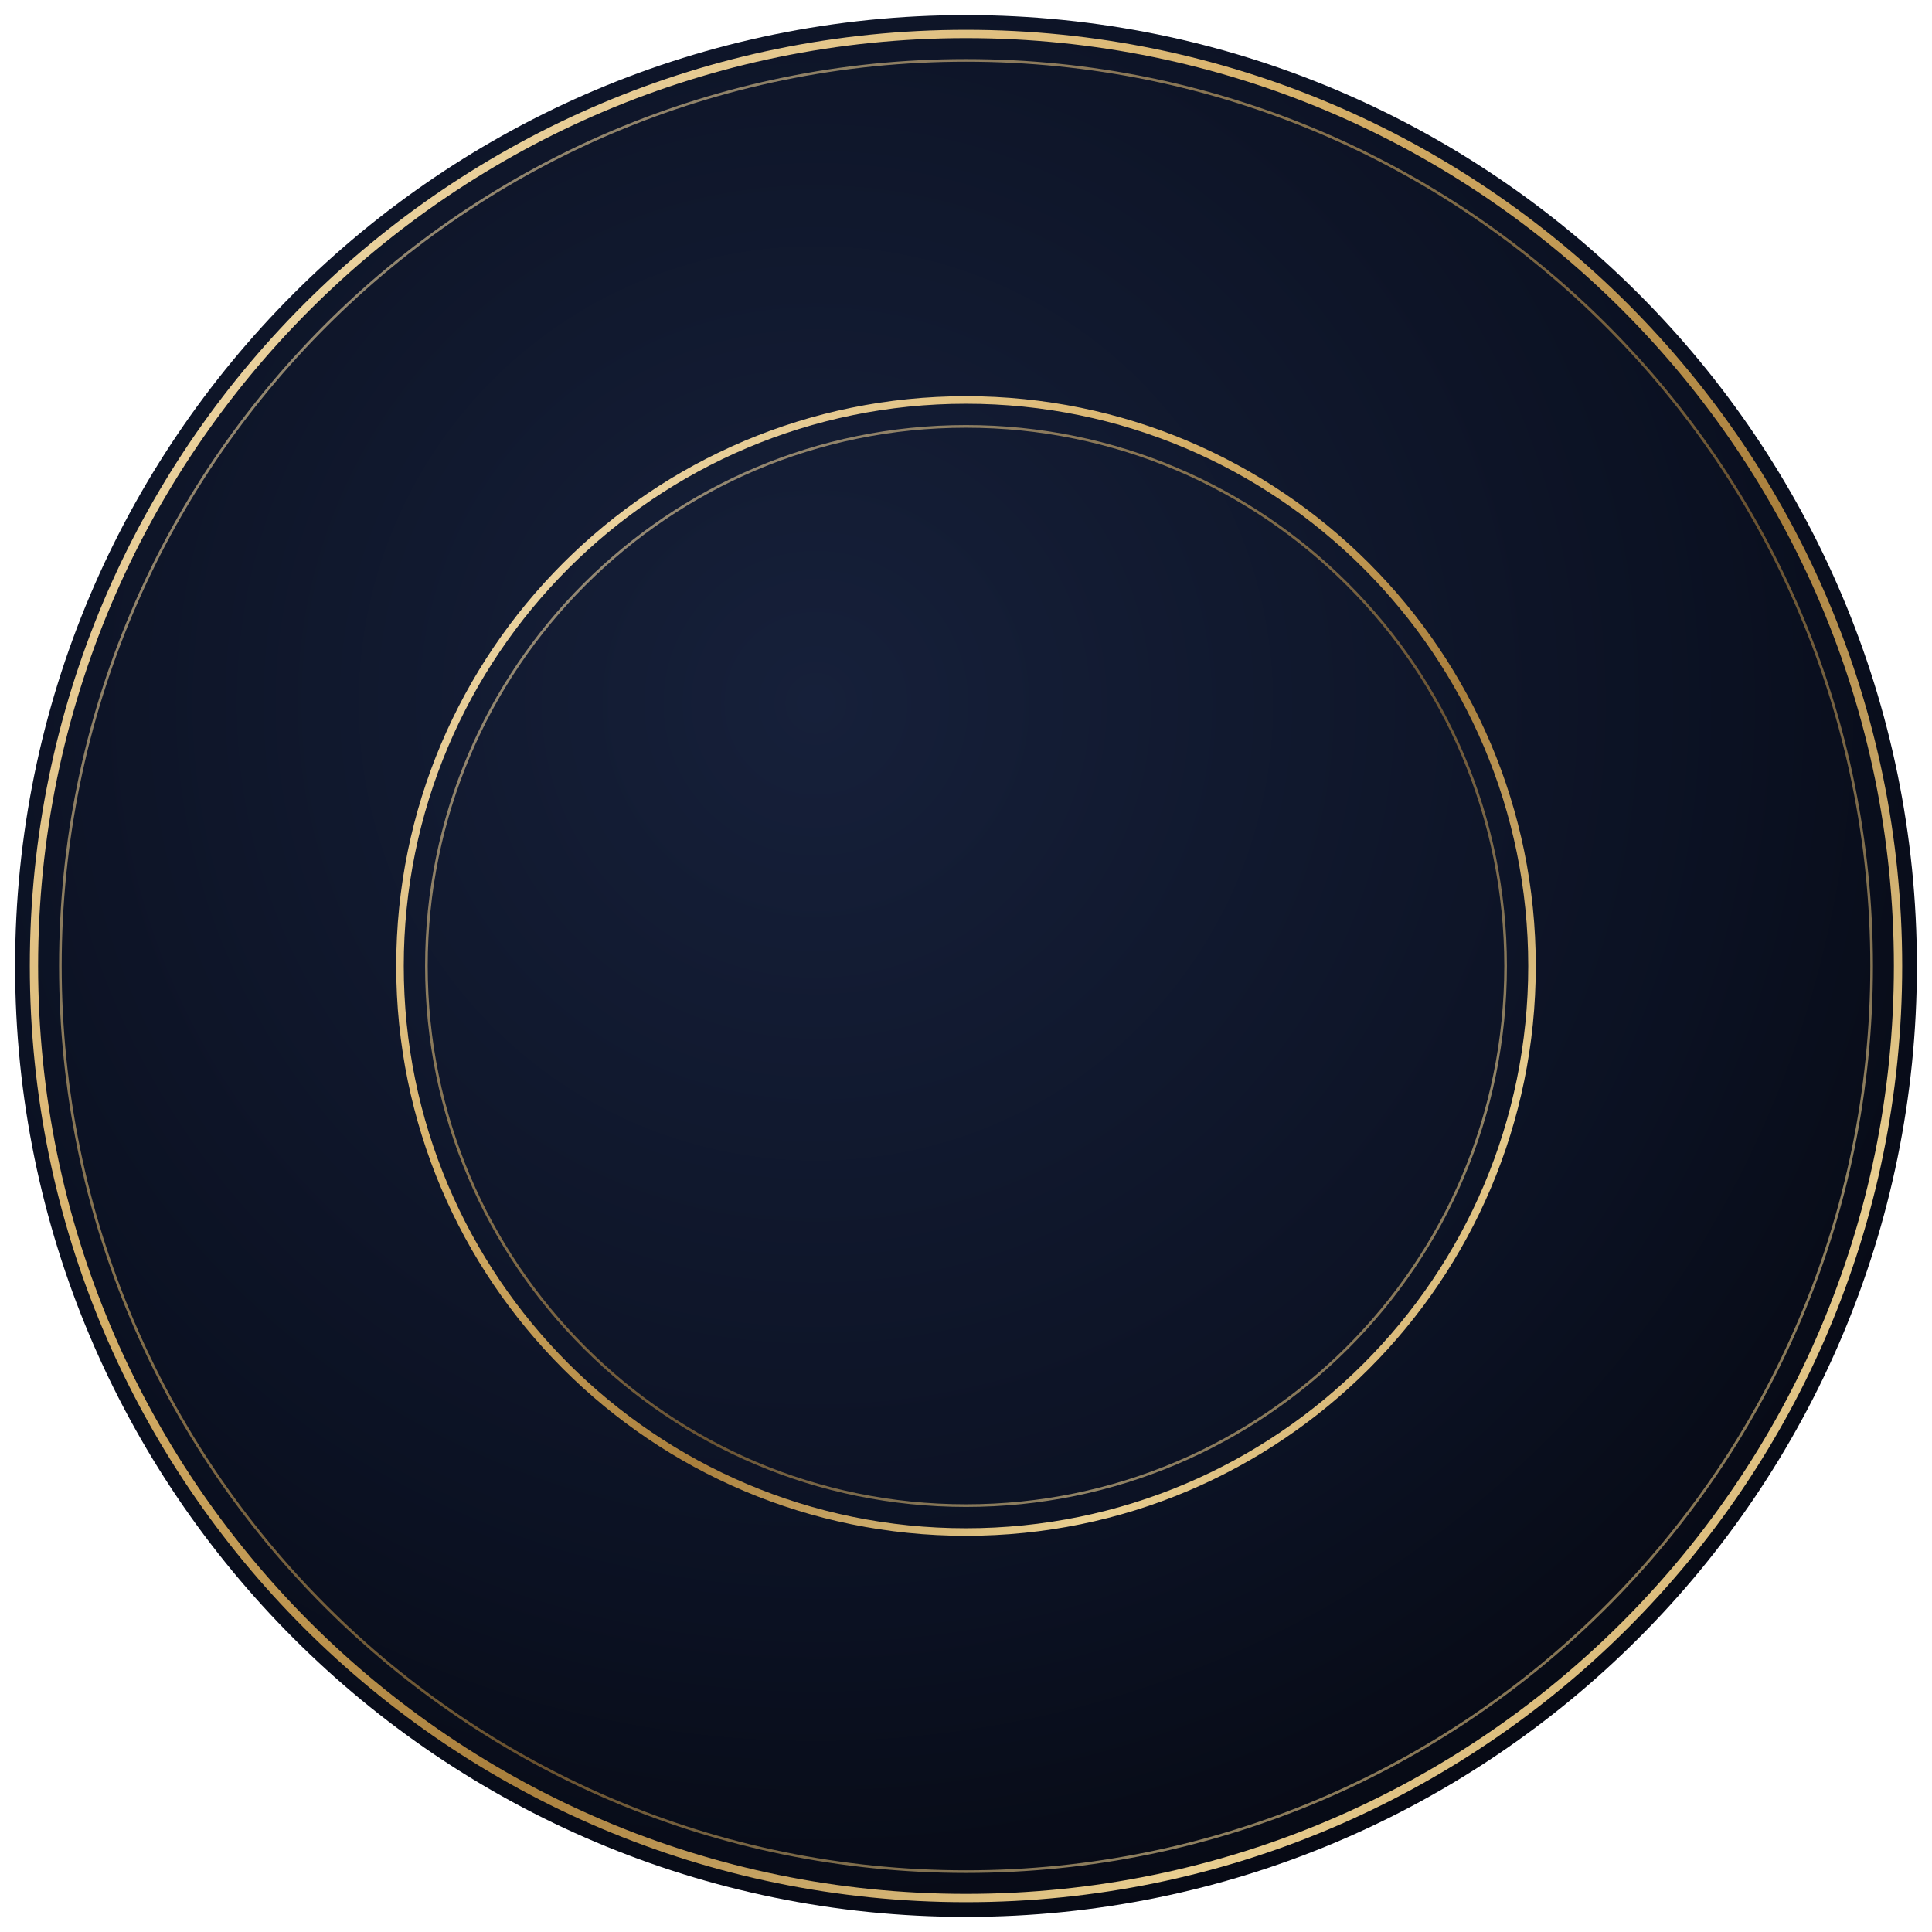
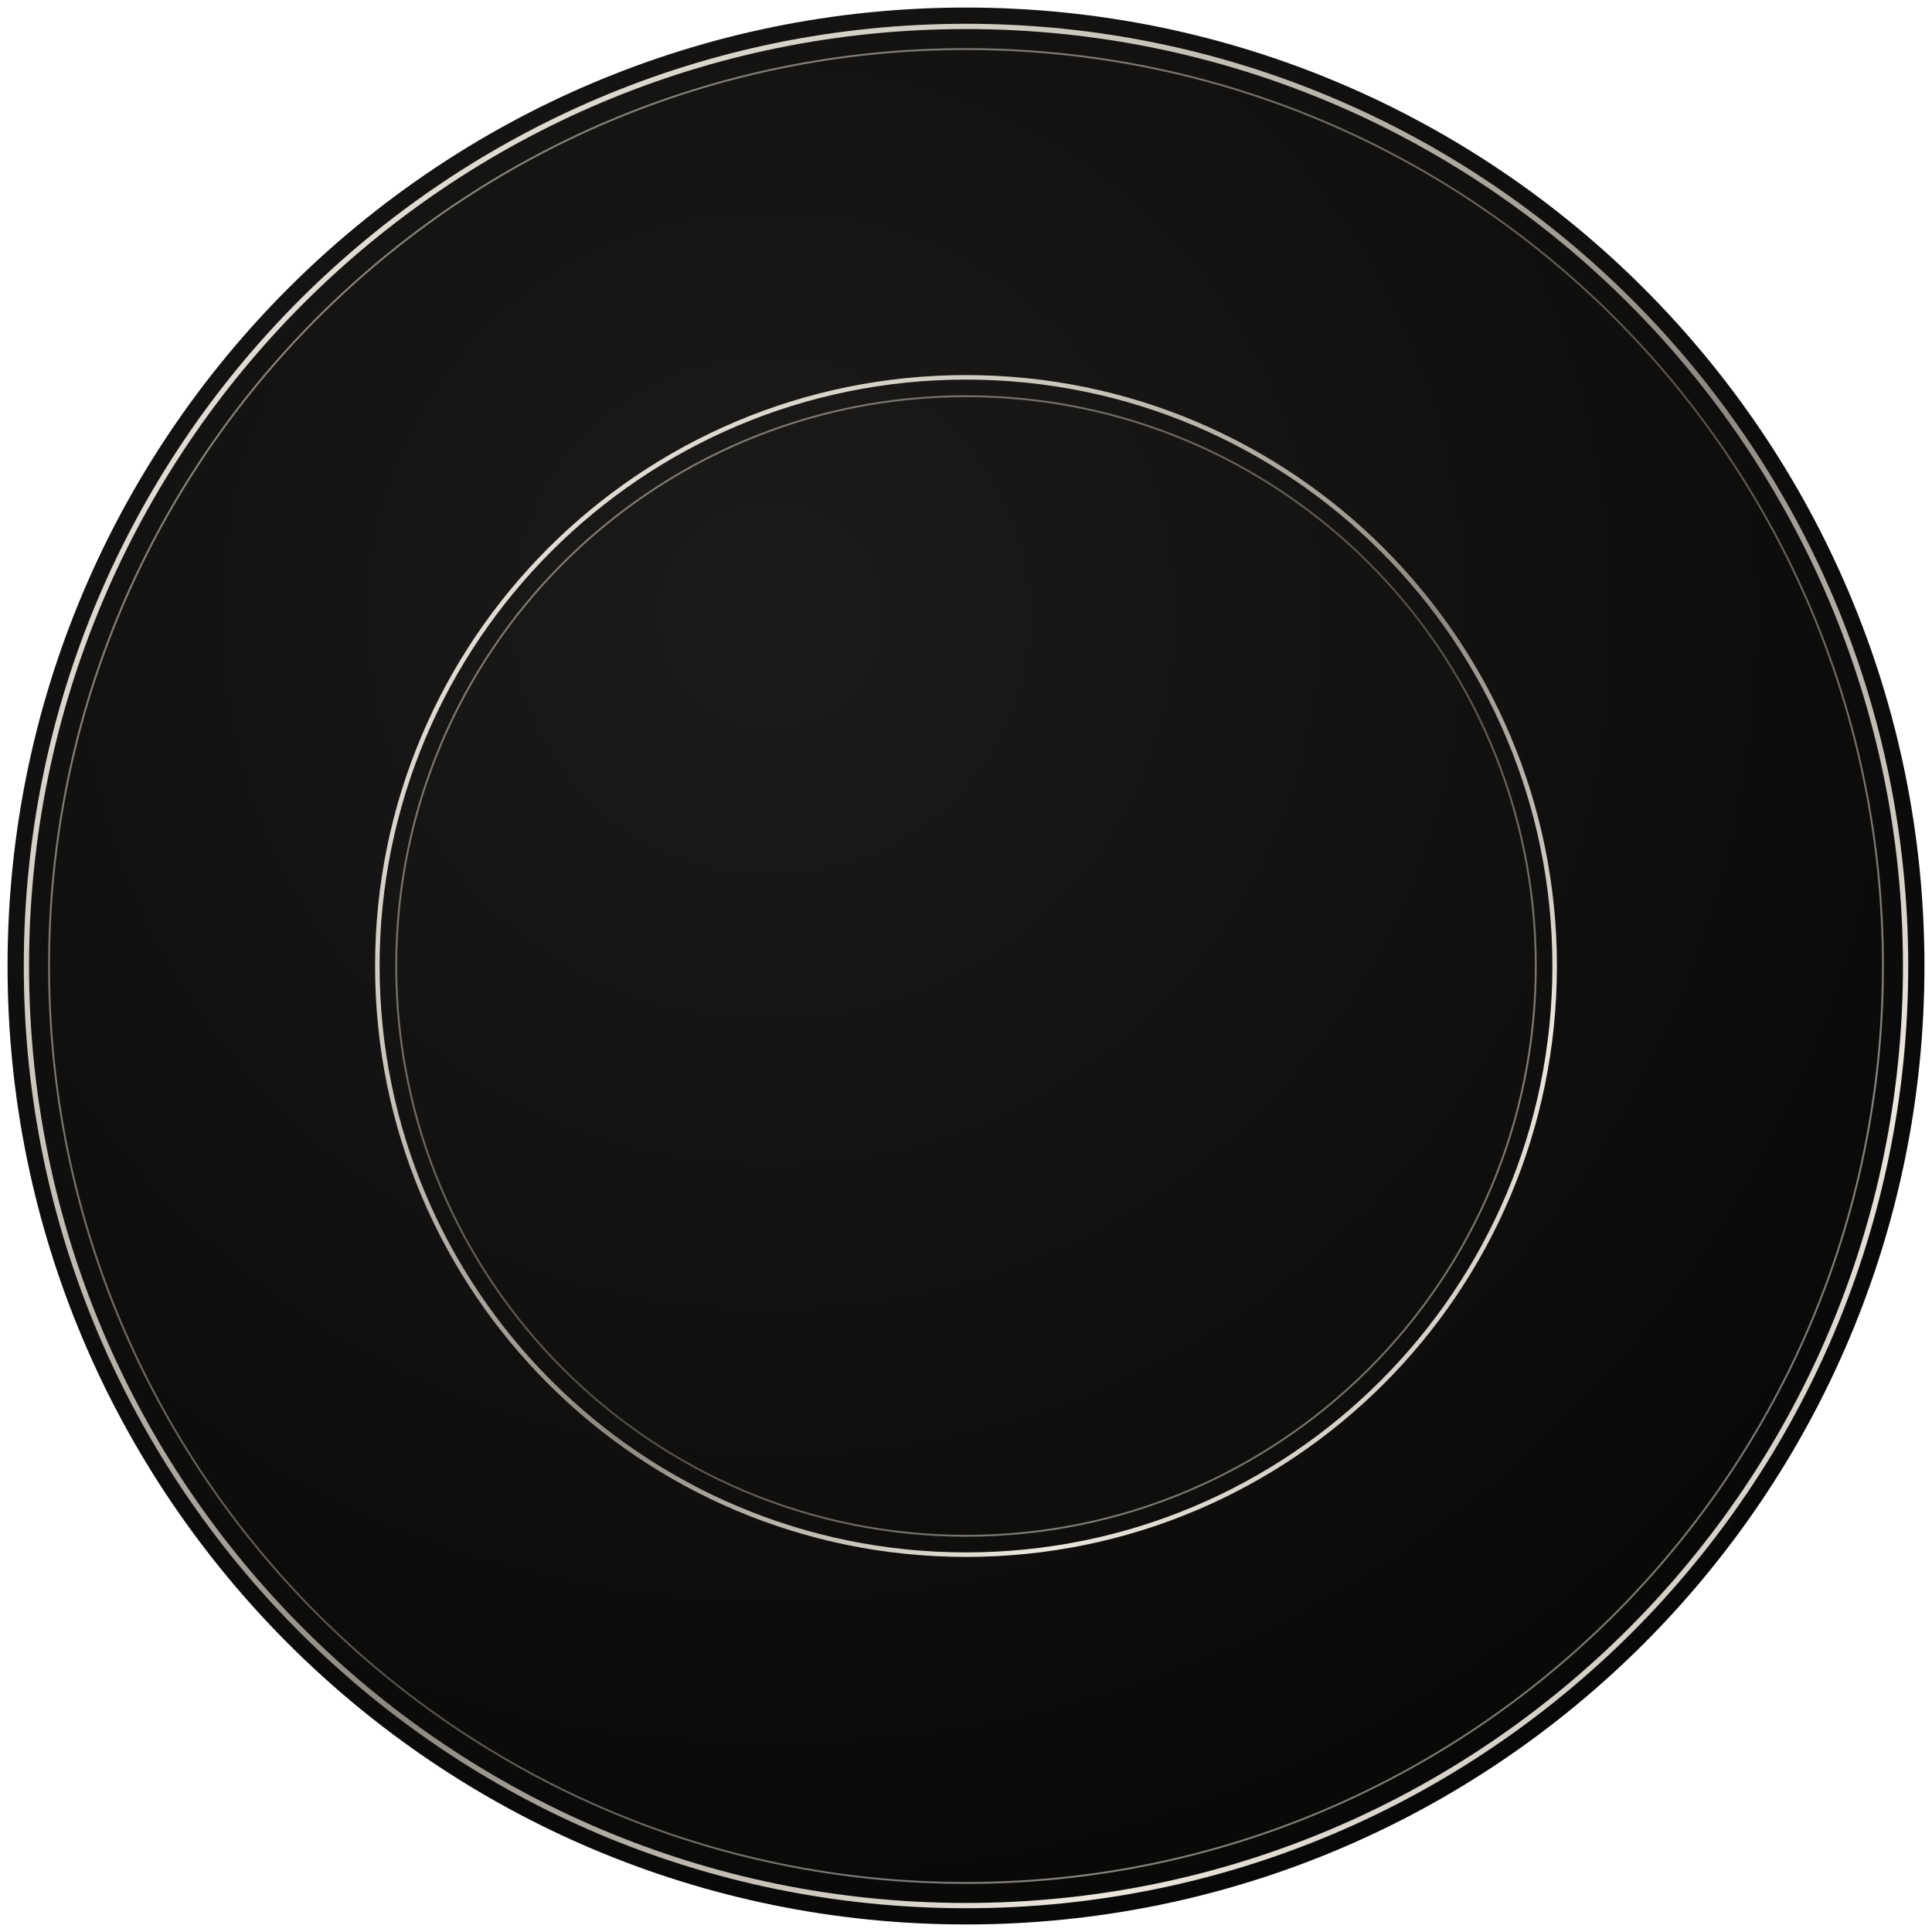
<svg xmlns="http://www.w3.org/2000/svg" viewBox="0 0 512 512">
  <defs>
-     <linearGradient id="gold" x1="0" y1="0" x2="1" y2="1">
-       <stop offset="0" stop-color="#f6e7c1" />
-       <stop offset=".35" stop-color="#d8b26a" />
-       <stop offset=".6" stop-color="#a97f3c" />
-       <stop offset=".8" stop-color="#e9cf91" />
-       <stop offset="1" stop-color="#b68a45" />
+     <linearGradient id="pt" x1="0" y1="0" x2="1" y2="1">
+       <stop offset="0" stop-color="#f6f3ec" />
+       <stop offset=".3" stop-color="#c9c5bc" />
+       <stop offset=".55" stop-color="#8c8880" />
+       <stop offset=".78" stop-color="#ece8df" />
+       <stop offset="1" stop-color="#a7a39a" />
    </linearGradient>
-     <radialGradient id="disc" cx=".42" cy=".36" r=".75">
-       <stop offset="0" stop-color="#16203a" />
-       <stop offset=".65" stop-color="#0b1122" />
-       <stop offset="1" stop-color="#05070f" />
+     <radialGradient id="disc" cx=".4" cy=".32" r=".8">
+       <stop offset="0" stop-color="#1d1b19" />
+       <stop offset=".7" stop-color="#0d0c0b" />
+       <stop offset="1" stop-color="#050505" />
    </radialGradient>
-     <radialGradient id="core" cx=".45" cy=".35" r=".8">
-       <stop offset="0" stop-color="#1c2a4b" />
-       <stop offset="1" stop-color="#070b17" />
+     <radialGradient id="core" cx=".45" cy=".3" r=".85">
+       <stop offset="0" stop-color="#2a2724" />
+       <stop offset="1" stop-color="#0a0908" />
    </radialGradient>
    <clipPath id="cc">
-       <circle cx="256" cy="256" r="138" />
+       <circle cx="256" cy="256" r="148" />
    </clipPath>
  </defs>
-   <circle cx="256" cy="256" r="252" fill="url(#disc)" />
-   <circle cx="256" cy="256" r="247" fill="none" stroke="url(#gold)" stroke-width="2.2" />
-   <circle cx="256" cy="256" r="240" fill="none" stroke="url(#gold)" stroke-width=".7" opacity=".6" />
-   <circle cx="256" cy="256" r="150" fill="none" stroke="url(#gold)" stroke-width="2" />
-   <circle cx="256" cy="256" r="143" fill="none" stroke="url(#gold)" stroke-width=".7" opacity=".6" />
+   <circle cx="256" cy="256" r="254" fill="url(#disc)" />
+   <circle cx="256" cy="256" r="249" fill="none" stroke="url(#pt)" stroke-width="1.4" />
+   <circle cx="256" cy="256" r="243" fill="none" stroke="url(#pt)" stroke-width=".5" opacity=".55" />
+   <circle cx="256" cy="256" r="156" fill="none" stroke="url(#pt)" stroke-width="1.2" />
+   <circle cx="256" cy="256" r="151" fill="none" stroke="url(#pt)" stroke-width=".5" opacity=".5" />
</svg>
